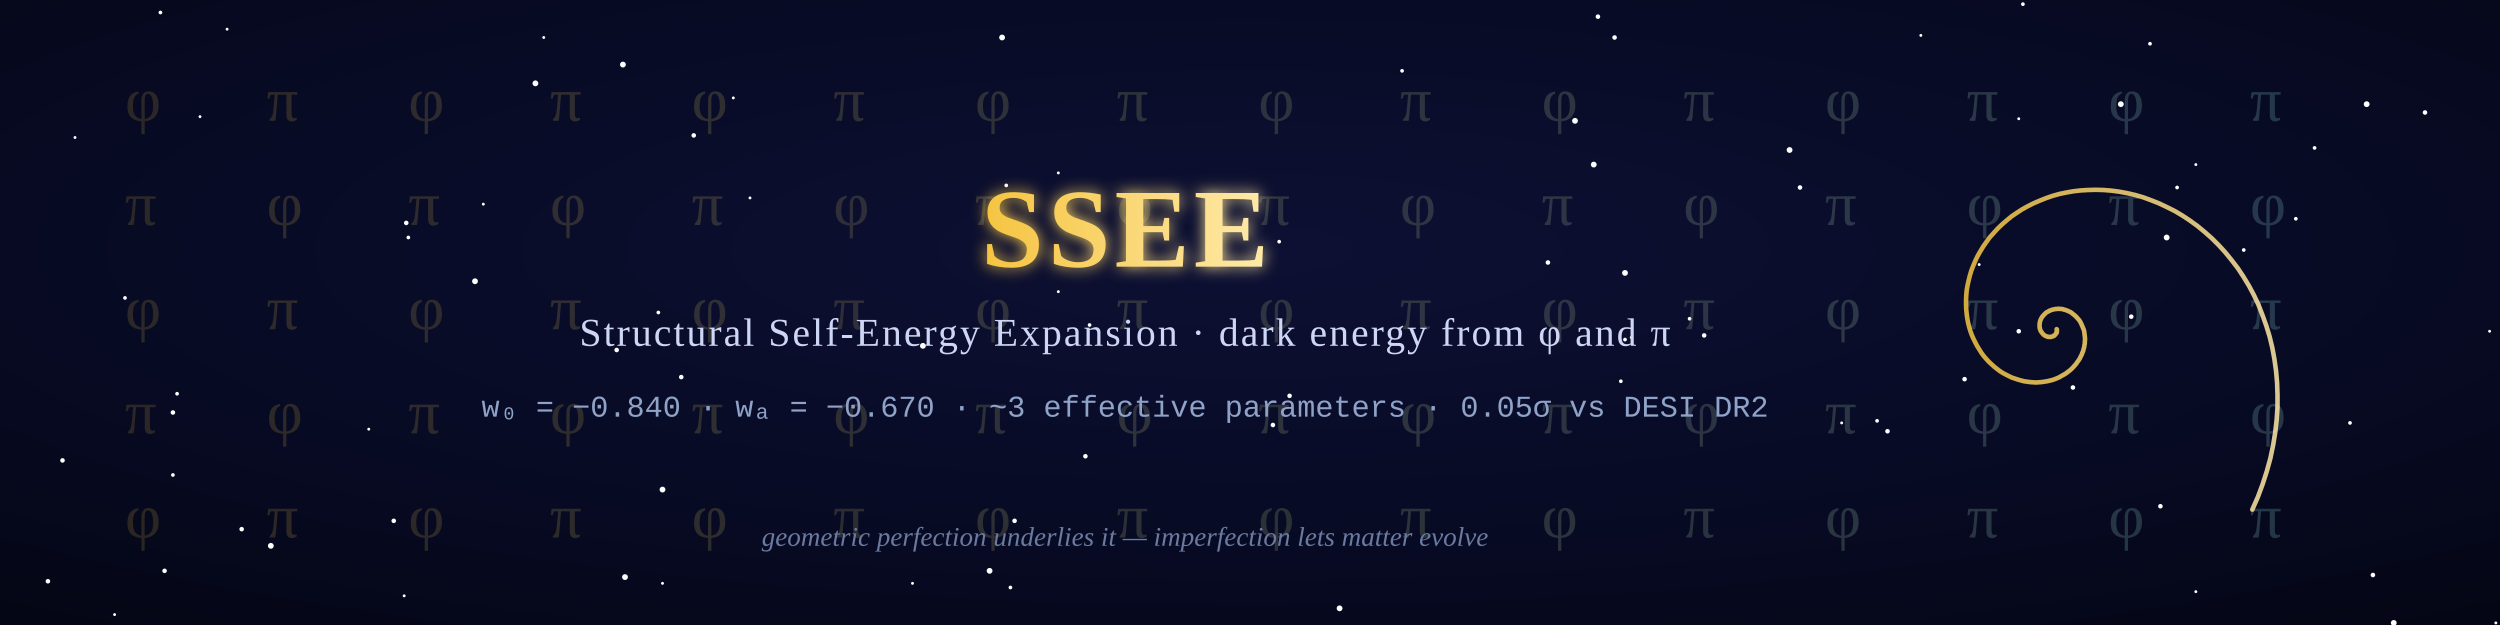
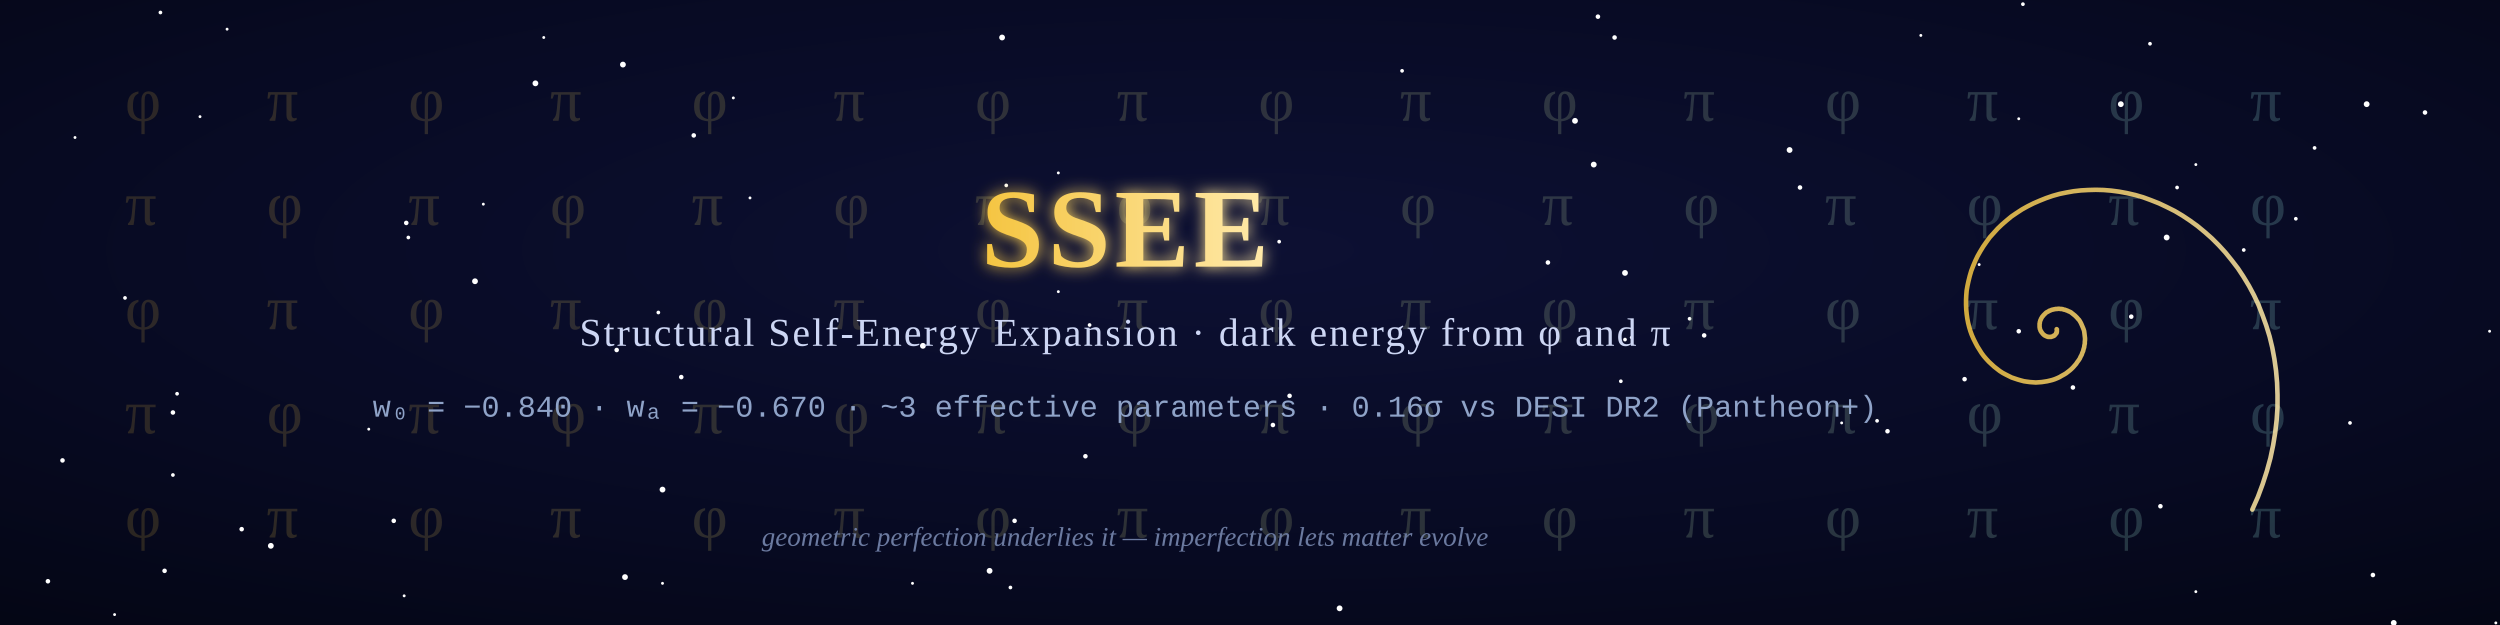
<svg xmlns="http://www.w3.org/2000/svg" viewBox="0 0 1200 300" font-family="Georgia, 'Times New Roman', serif">
  <defs>
    <radialGradient id="bg" cx="50%" cy="40%" r="90%">
      <stop offset="0%" stop-color="#0d1033" />
      <stop offset="55%" stop-color="#070a22" />
      <stop offset="100%" stop-color="#03040f" />
    </radialGradient>
    <linearGradient id="gold" x1="0" y1="0" x2="1" y2="0">
      <stop offset="0%" stop-color="#f5c542" />
      <stop offset="100%" stop-color="#ffe9a8" />
    </linearGradient>
    <filter id="glow" x="-40%" y="-40%" width="180%" height="180%">
      <feGaussianBlur stdDeviation="3.5" result="b" />
      <feMerge>
        <feMergeNode in="b" />
        <feMergeNode in="SourceGraphic" />
      </feMerge>
    </filter>
  </defs>
  <style>
  .gl { font-size: 30px; }
  circle { fill: #ffffff; }
  .tw1 { animation: tw 2.6s ease-in-out infinite; }
  .tw2 { animation: tw 3.4s ease-in-out infinite; }
  .tw3 { animation: tw 4.5s ease-in-out infinite; }
  @keyframes tw { 0%,100% {opacity:.12} 50% {opacity:.85} }
  .spiral {
    fill: none; stroke: url(#gold); stroke-width: 2.2; stroke-linecap: round;
    stroke-dasharray: 436; opacity:.85;
    animation: draw 11s ease-in-out infinite;
  }
  @keyframes draw {
    0%   { stroke-dashoffset: 436; opacity:.0; }
    8%   { opacity:.85; }
    62%  { stroke-dashoffset: 0; opacity:.85; }
    88%  { stroke-dashoffset: 0; opacity:.85; }
    100% { stroke-dashoffset: 0; opacity:0; }
  }
  @keyframes drift3{0%,100%{transform:translate(0px,0px) rotate(0deg)}25%{transform:translate(0.3px,-0.2px) rotate(0.4deg)}55%{transform:translate(-0.2px,0.1px) rotate(-0.3deg)}80%{transform:translate(0.1px,0.3px) rotate(0.2deg)}}@keyframes drift4{0%,100%{transform:translate(0px,0px) rotate(0deg)}25%{transform:translate(0.5px,-0.3px) rotate(0.6deg)}55%{transform:translate(-0.4px,0.2px) rotate(-0.4deg)}80%{transform:translate(0.2px,0.4px) rotate(0.3deg)}}@keyframes drift5{0%,100%{transform:translate(0px,0px) rotate(0deg)}25%{transform:translate(0.8px,-0.5px) rotate(1.0deg)}55%{transform:translate(-0.6px,0.4px) rotate(-0.7deg)}80%{transform:translate(0.3px,0.7px) rotate(0.5deg)}}@keyframes drift6{0%,100%{transform:translate(0px,0px) rotate(0deg)}25%{transform:translate(1.1px,-0.8px) rotate(1.4deg)}55%{transform:translate(-0.9px,0.6px) rotate(-1.0deg)}80%{transform:translate(0.4px,1.0px) rotate(0.7deg)}}@keyframes drift7{0%,100%{transform:translate(0px,0px) rotate(0deg)}25%{transform:translate(1.5px,-1.1px) rotate(2.0deg)}55%{transform:translate(-1.2px,0.8px) rotate(-1.4deg)}80%{transform:translate(0.6px,1.4px) rotate(1.0deg)}}@keyframes drift8{0%,100%{transform:translate(0px,0px) rotate(0deg)}25%{transform:translate(2.0px,-1.4px) rotate(2.6deg)}55%{transform:translate(-1.6px,1.0px) rotate(-1.8deg)}80%{transform:translate(0.8px,1.8px) rotate(1.3deg)}}@keyframes drift9{0%,100%{transform:translate(0px,0px) rotate(0deg)}25%{transform:translate(2.5px,-1.8px) rotate(3.2deg)}55%{transform:translate(-2.0px,1.3px) rotate(-2.3deg)}80%{transform:translate(1.0px,2.3px) rotate(1.6deg)}}@keyframes drift10{0%,100%{transform:translate(0px,0px) rotate(0deg)}25%{transform:translate(3.1px,-2.2px) rotate(4.0deg)}55%{transform:translate(-2.5px,1.6px) rotate(-2.8deg)}80%{transform:translate(1.2px,2.8px) rotate(2.0deg)}}@keyframes drift11{0%,100%{transform:translate(0px,0px) rotate(0deg)}25%{transform:translate(3.8px,-2.6px) rotate(4.8deg)}55%{transform:translate(-3.0px,1.9px) rotate(-3.4deg)}80%{transform:translate(1.5px,3.4px) rotate(2.4deg)}}@keyframes drift12{0%,100%{transform:translate(0px,0px) rotate(0deg)}25%{transform:translate(4.5px,-3.1px) rotate(5.8deg)}55%{transform:translate(-3.6px,2.2px) rotate(-4.0deg)}80%{transform:translate(1.8px,4.0px) rotate(2.9deg)}}@keyframes drift13{0%,100%{transform:translate(0px,0px) rotate(0deg)}25%{transform:translate(5.3px,-3.7px) rotate(6.8deg)}55%{transform:translate(-4.2px,2.6px) rotate(-4.7deg)}80%{transform:translate(2.1px,4.7px) rotate(3.4deg)}}@keyframes drift14{0%,100%{transform:translate(0px,0px) rotate(0deg)}25%{transform:translate(6.1px,-4.3px) rotate(7.8deg)}55%{transform:translate(-4.9px,3.0px) rotate(-5.5deg)}80%{transform:translate(2.4px,5.5px) rotate(3.9deg)}}@keyframes drift15{0%,100%{transform:translate(0px,0px) rotate(0deg)}25%{transform:translate(7.0px,-4.9px) rotate(9.0deg)}55%{transform:translate(-5.6px,3.5px) rotate(-6.3deg)}80%{transform:translate(2.8px,6.3px) rotate(4.5deg)}}
  .title  { fill:url(#gold); font-size:54px; font-weight:bold; letter-spacing:2px; }
  .sub    { fill:#cdd6f4; font-size:19px; letter-spacing:1px; }
  .nums   { fill:#8fa3c8; font-size:14.5px; font-family:'Courier New',monospace; }
  .motto  { fill:#6b7aa0; font-size:13px; font-style:italic; }
</style>
  <rect width="1200" height="300" fill="url(#bg)" />
  <circle cx="767" cy="8" r="1.1" class="tw1" style="animation-delay:0.9s" />
  <circle cx="884" cy="203" r="0.7" class="tw3" style="animation-delay:1.7s" />
  <circle cx="36" cy="66" r="0.7" class="tw3" style="animation-delay:0.8s" />
  <circle cx="780" cy="163" r="0.9" class="tw2" style="animation-delay:2.4s" />
  <circle cx="971" cy="2" r="0.9" class="tw3" style="animation-delay:1.7s" />
  <circle cx="333" cy="65" r="1.1" class="tw1" style="animation-delay:0.4s" />
  <circle cx="116" cy="254" r="1.1" class="tw1" style="animation-delay:2.9s" />
  <circle cx="643" cy="292" r="1.4" class="tw1" style="animation-delay:2.2s" />
  <circle cx="995" cy="186" r="1.1" class="tw3" style="animation-delay:0.8s" />
  <circle cx="83" cy="198" r="1.1" class="tw1" style="animation-delay:3.4s" />
  <circle cx="1040" cy="114" r="1.4" class="tw3" style="animation-delay:3.3s" />
  <circle cx="195" cy="107" r="1.1" class="tw3" style="animation-delay:3.7s" />
  <circle cx="778" cy="183" r="0.9" class="tw3" style="animation-delay:2.9s" />
  <circle cx="196" cy="114" r="0.9" class="tw3" style="animation-delay:1.3s" />
  <circle cx="922" cy="17" r="0.7" class="tw2" style="animation-delay:1.6s" />
  <circle cx="79" cy="274" r="1.1" class="tw1" style="animation-delay:2.6s" />
  <circle cx="475" cy="274" r="1.4" class="tw1" style="animation-delay:1.1s" />
  <circle cx="296" cy="168" r="1.1" class="tw3" style="animation-delay:2.3s" />
  <circle cx="1077" cy="120" r="0.9" class="tw1" style="animation-delay:2.0s" />
  <circle cx="109" cy="14" r="0.7" class="tw1" style="animation-delay:2.5s" />
  <circle cx="950" cy="127" r="0.7" class="tw2" style="animation-delay:1.5s" />
  <circle cx="1195" cy="159" r="0.7" class="tw3" style="animation-delay:2.9s" />
  <circle cx="818" cy="161" r="1.1" class="tw3" style="animation-delay:1.4s" />
  <circle cx="352" cy="47" r="0.7" class="tw3" style="animation-delay:3.5s" />
  <circle cx="316" cy="150" r="0.9" class="tw3" style="animation-delay:3.7s" />
  <circle cx="1045" cy="90" r="0.9" class="tw1" style="animation-delay:1.5s" />
  <circle cx="194" cy="286" r="0.7" class="tw3" style="animation-delay:1.3s" />
  <circle cx="23" cy="279" r="1.1" class="tw1" style="animation-delay:0.2s" />
  <circle cx="1054" cy="284" r="0.7" class="tw3" style="animation-delay:1.9s" />
  <circle cx="83" cy="228" r="0.9" class="tw1" style="animation-delay:2.6s" />
  <circle cx="1136" cy="50" r="1.4" class="tw1" style="animation-delay:3.7s" />
  <circle cx="906" cy="207" r="1.1" class="tw2" style="animation-delay:4.0s" />
  <circle cx="780" cy="131" r="1.4" class="tw1" style="animation-delay:1.0s" />
  <circle cx="77" cy="6" r="0.9" class="tw3" style="animation-delay:0.9s" />
  <circle cx="85" cy="189" r="0.9" class="tw1" style="animation-delay:3.6s" />
  <circle cx="1032" cy="21" r="0.9" class="tw2" style="animation-delay:2.7s" />
  <circle cx="257" cy="40" r="1.4" class="tw1" style="animation-delay:3.1s" />
  <circle cx="969" cy="57" r="0.7" class="tw3" style="animation-delay:1.7s" />
  <circle cx="508" cy="140" r="0.7" class="tw3" style="animation-delay:2.6s" />
  <circle cx="775" cy="18" r="1.1" class="tw1" style="animation-delay:1.0s" />
  <circle cx="228" cy="135" r="1.4" class="tw1" style="animation-delay:1.1s" />
  <circle cx="300" cy="277" r="1.4" class="tw3" style="animation-delay:0.4s" />
  <circle cx="783" cy="162" r="0.7" class="tw1" style="animation-delay:3.7s" />
  <circle cx="1018" cy="50" r="1.4" class="tw2" style="animation-delay:0.9s" />
  <circle cx="481" cy="18" r="1.4" class="tw1" style="animation-delay:3.9s" />
  <circle cx="318" cy="235" r="1.4" class="tw2" style="animation-delay:1.7s" />
  <circle cx="1149" cy="299" r="1.4" class="tw1" style="animation-delay:0.8s" />
  <circle cx="261" cy="18" r="0.7" class="tw3" style="animation-delay:1.3s" />
  <circle cx="60" cy="143" r="0.9" class="tw1" style="animation-delay:3.8s" />
  <circle cx="96" cy="56" r="0.7" class="tw3" style="animation-delay:3.4s" />
  <circle cx="485" cy="282" r="0.9" class="tw3" style="animation-delay:2.4s" />
  <circle cx="743" cy="126" r="1.1" class="tw2" style="animation-delay:0.8s" />
  <circle cx="859" cy="72" r="1.4" class="tw1" style="animation-delay:2.7s" />
  <circle cx="360" cy="95" r="0.7" class="tw1" style="animation-delay:1.8s" />
  <circle cx="1198" cy="299" r="0.7" class="tw3" style="animation-delay:0.9s" />
  <circle cx="318" cy="280" r="0.7" class="tw1" style="animation-delay:1.5s" />
  <circle cx="189" cy="250" r="1.1" class="tw3" style="animation-delay:3.9s" />
  <circle cx="969" cy="159" r="1.1" class="tw3" style="animation-delay:0.4s" />
  <circle cx="1054" cy="79" r="0.7" class="tw3" style="animation-delay:2.2s" />
  <circle cx="327" cy="181" r="1.1" class="tw1" style="animation-delay:2.7s" />
  <circle cx="1023" cy="152" r="1.1" class="tw1" style="animation-delay:0.4s" />
  <circle cx="508" cy="83" r="0.7" class="tw2" style="animation-delay:3.1s" />
  <circle cx="765" cy="79" r="1.4" class="tw3" style="animation-delay:2.8s" />
  <circle cx="673" cy="34" r="0.9" class="tw3" style="animation-delay:0.1s" />
  <circle cx="443" cy="166" r="1.4" class="tw1" style="animation-delay:0.2s" />
  <circle cx="438" cy="280" r="0.7" class="tw2" style="animation-delay:0.8s" />
  <circle cx="299" cy="31" r="1.4" class="tw3" style="animation-delay:3.0s" />
  <circle cx="1111" cy="71" r="0.9" class="tw1" style="animation-delay:3.5s" />
  <circle cx="30" cy="221" r="1.1" class="tw2" style="animation-delay:3.2s" />
  <circle cx="1037" cy="243" r="1.1" class="tw1" style="animation-delay:3.1s" />
  <circle cx="130" cy="262" r="1.4" class="tw1" style="animation-delay:0.8s" />
  <circle cx="1102" cy="105" r="0.9" class="tw1" style="animation-delay:0.1s" />
  <circle cx="232" cy="98" r="0.7" class="tw2" style="animation-delay:1.4s" />
  <circle cx="611" cy="204" r="1.1" class="tw1" style="animation-delay:0.5s" />
  <circle cx="1164" cy="54" r="1.1" class="tw1" style="animation-delay:0.4s" />
  <circle cx="521" cy="219" r="1.1" class="tw2" style="animation-delay:2.4s" />
  <circle cx="614" cy="116" r="0.9" class="tw2" style="animation-delay:0.2s" />
  <circle cx="523" cy="156" r="0.9" class="tw2" style="animation-delay:1.7s" />
  <circle cx="1139" cy="276" r="1.1" class="tw3" style="animation-delay:3.4s" />
  <circle cx="864" cy="90" r="1.1" class="tw3" style="animation-delay:1.6s" />
  <circle cx="483" cy="89" r="0.9" class="tw1" style="animation-delay:1.7s" />
  <circle cx="1128" cy="203" r="0.9" class="tw3" style="animation-delay:2.3s" />
  <circle cx="487" cy="250" r="1.1" class="tw2" style="animation-delay:0.8s" />
  <circle cx="943" cy="182" r="1.1" class="tw2" style="animation-delay:1.8s" />
  <circle cx="811" cy="153" r="0.9" class="tw3" style="animation-delay:0.3s" />
  <circle cx="619" cy="190" r="1.1" class="tw1" style="animation-delay:3.3s" />
  <circle cx="901" cy="202" r="0.9" class="tw1" style="animation-delay:0.6s" />
  <circle cx="55" cy="295" r="0.7" class="tw2" style="animation-delay:1.7s" />
  <circle cx="756" cy="58" r="1.4" class="tw2" style="animation-delay:1.6s" />
  <circle cx="177" cy="206" r="0.7" class="tw2" style="animation-delay:0.9s" />
  <text x="60" y="58" class="gl" style="fill:rgb(245,197,66);opacity:0.16;animation-delay:0.00s" transform-origin="60px 58px">φ</text>
  <text x="60" y="108" class="gl" style="fill:rgb(245,197,66);opacity:0.16;animation-delay:0.31s" transform-origin="60px 108px">π</text>
  <text x="60" y="158" class="gl" style="fill:rgb(245,197,66);opacity:0.16;animation-delay:0.62s" transform-origin="60px 158px">φ</text>
  <text x="60" y="208" class="gl" style="fill:rgb(245,197,66);opacity:0.16;animation-delay:0.93s" transform-origin="60px 208px">π</text>
  <text x="60" y="258" class="gl" style="fill:rgb(245,197,66);opacity:0.16;animation-delay:1.24s" transform-origin="60px 258px">φ</text>
  <text x="128" y="58" class="gl" style="fill:rgb(237,196,74);opacity:0.17;animation-delay:0.13s" transform-origin="128px 58px">π</text>
  <text x="128" y="108" class="gl" style="fill:rgb(237,196,74);opacity:0.17;animation-delay:0.44s" transform-origin="128px 108px">φ</text>
  <text x="128" y="158" class="gl" style="fill:rgb(237,196,74);opacity:0.17;animation-delay:0.75s" transform-origin="128px 158px">π</text>
  <text x="128" y="208" class="gl" style="fill:rgb(237,196,74);opacity:0.17;animation-delay:1.06s" transform-origin="128px 208px">φ</text>
  <text x="128" y="258" class="gl" style="fill:rgb(237,196,74);opacity:0.17;animation-delay:1.37s" transform-origin="128px 258px">π</text>
  <text x="196" y="58" class="gl" style="fill:rgb(229,195,82);opacity:0.17;animation-delay:0.26s" transform-origin="196px 58px">φ</text>
  <text x="196" y="108" class="gl" style="fill:rgb(229,195,82);opacity:0.17;animation-delay:0.57s" transform-origin="196px 108px">π</text>
  <text x="196" y="158" class="gl" style="fill:rgb(229,195,82);opacity:0.17;animation-delay:0.88s" transform-origin="196px 158px">φ</text>
  <text x="196" y="208" class="gl" style="fill:rgb(229,195,82);opacity:0.17;animation-delay:1.19s" transform-origin="196px 208px">π</text>
  <text x="196" y="258" class="gl" style="fill:rgb(229,195,82);opacity:0.17;animation-delay:1.50s" transform-origin="196px 258px">φ</text>
  <text x="264" y="58" class="gl" style="fill:rgb(221,195,90);opacity:0.18;animation:drift3 5.0s ease-in-out infinite;animation-delay:0.39s" transform-origin="264px 58px">π</text>
  <text x="264" y="108" class="gl" style="fill:rgb(221,195,90);opacity:0.18;animation:drift3 5.0s ease-in-out infinite;animation-delay:0.70s" transform-origin="264px 108px">φ</text>
  <text x="264" y="158" class="gl" style="fill:rgb(221,195,90);opacity:0.18;animation:drift3 5.0s ease-in-out infinite;animation-delay:1.01s" transform-origin="264px 158px">π</text>
  <text x="264" y="208" class="gl" style="fill:rgb(221,195,90);opacity:0.18;animation:drift3 5.0s ease-in-out infinite;animation-delay:1.32s" transform-origin="264px 208px">φ</text>
  <text x="264" y="258" class="gl" style="fill:rgb(221,195,90);opacity:0.18;animation:drift3 5.0s ease-in-out infinite;animation-delay:1.63s" transform-origin="264px 258px">π</text>
  <text x="332" y="58" class="gl" style="fill:rgb(213,194,98);opacity:0.19;animation:drift4 4.8s ease-in-out infinite;animation-delay:0.52s" transform-origin="332px 58px">φ</text>
  <text x="332" y="108" class="gl" style="fill:rgb(213,194,98);opacity:0.19;animation:drift4 4.8s ease-in-out infinite;animation-delay:0.83s" transform-origin="332px 108px">π</text>
  <text x="332" y="158" class="gl" style="fill:rgb(213,194,98);opacity:0.19;animation:drift4 4.8s ease-in-out infinite;animation-delay:1.14s" transform-origin="332px 158px">φ</text>
  <text x="332" y="208" class="gl" style="fill:rgb(213,194,98);opacity:0.19;animation:drift4 4.8s ease-in-out infinite;animation-delay:1.45s" transform-origin="332px 208px">π</text>
  <text x="332" y="258" class="gl" style="fill:rgb(213,194,98);opacity:0.19;animation:drift4 4.8s ease-in-out infinite;animation-delay:1.76s" transform-origin="332px 258px">φ</text>
  <text x="400" y="58" class="gl" style="fill:rgb(205,193,106);opacity:0.19;animation:drift5 4.7s ease-in-out infinite;animation-delay:0.65s" transform-origin="400px 58px">π</text>
  <text x="400" y="108" class="gl" style="fill:rgb(205,193,106);opacity:0.19;animation:drift5 4.7s ease-in-out infinite;animation-delay:0.96s" transform-origin="400px 108px">φ</text>
  <text x="400" y="158" class="gl" style="fill:rgb(205,193,106);opacity:0.19;animation:drift5 4.7s ease-in-out infinite;animation-delay:1.27s" transform-origin="400px 158px">π</text>
  <text x="400" y="208" class="gl" style="fill:rgb(205,193,106);opacity:0.19;animation:drift5 4.7s ease-in-out infinite;animation-delay:1.58s" transform-origin="400px 208px">φ</text>
  <text x="400" y="258" class="gl" style="fill:rgb(205,193,106);opacity:0.19;animation:drift5 4.7s ease-in-out infinite;animation-delay:1.89s" transform-origin="400px 258px">π</text>
  <text x="468" y="58" class="gl" style="fill:rgb(197,193,114);opacity:0.20;animation:drift6 4.5s ease-in-out infinite;animation-delay:0.78s" transform-origin="468px 58px">φ</text>
  <text x="468" y="108" class="gl" style="fill:rgb(197,193,114);opacity:0.20;animation:drift6 4.5s ease-in-out infinite;animation-delay:1.09s" transform-origin="468px 108px">π</text>
  <text x="468" y="158" class="gl" style="fill:rgb(197,193,114);opacity:0.20;animation:drift6 4.5s ease-in-out infinite;animation-delay:1.40s" transform-origin="468px 158px">φ</text>
  <text x="468" y="208" class="gl" style="fill:rgb(197,193,114);opacity:0.20;animation:drift6 4.5s ease-in-out infinite;animation-delay:1.71s" transform-origin="468px 208px">π</text>
  <text x="468" y="258" class="gl" style="fill:rgb(197,193,114);opacity:0.20;animation:drift6 4.5s ease-in-out infinite;animation-delay:0.02s" transform-origin="468px 258px">φ</text>
  <text x="536" y="58" class="gl" style="fill:rgb(189,192,122);opacity:0.21;animation:drift7 4.3s ease-in-out infinite;animation-delay:0.91s" transform-origin="536px 58px">π</text>
  <text x="536" y="108" class="gl" style="fill:rgb(189,192,122);opacity:0.21;animation:drift7 4.3s ease-in-out infinite;animation-delay:1.22s" transform-origin="536px 108px">φ</text>
  <text x="536" y="158" class="gl" style="fill:rgb(189,192,122);opacity:0.21;animation:drift7 4.3s ease-in-out infinite;animation-delay:1.53s" transform-origin="536px 158px">π</text>
  <text x="536" y="208" class="gl" style="fill:rgb(189,192,122);opacity:0.21;animation:drift7 4.3s ease-in-out infinite;animation-delay:1.84s" transform-origin="536px 208px">φ</text>
  <text x="536" y="258" class="gl" style="fill:rgb(189,192,122);opacity:0.21;animation:drift7 4.3s ease-in-out infinite;animation-delay:0.15s" transform-origin="536px 258px">π</text>
  <text x="604" y="58" class="gl" style="fill:rgb(181,191,130);opacity:0.21;animation:drift8 4.2s ease-in-out infinite;animation-delay:1.04s" transform-origin="604px 58px">φ</text>
  <text x="604" y="108" class="gl" style="fill:rgb(181,191,130);opacity:0.21;animation:drift8 4.2s ease-in-out infinite;animation-delay:1.35s" transform-origin="604px 108px">π</text>
  <text x="604" y="158" class="gl" style="fill:rgb(181,191,130);opacity:0.21;animation:drift8 4.2s ease-in-out infinite;animation-delay:1.66s" transform-origin="604px 158px">φ</text>
  <text x="604" y="208" class="gl" style="fill:rgb(181,191,130);opacity:0.21;animation:drift8 4.2s ease-in-out infinite;animation-delay:1.97s" transform-origin="604px 208px">π</text>
  <text x="604" y="258" class="gl" style="fill:rgb(181,191,130);opacity:0.21;animation:drift8 4.2s ease-in-out infinite;animation-delay:0.28s" transform-origin="604px 258px">φ</text>
  <text x="672" y="58" class="gl" style="fill:rgb(173,191,138);opacity:0.22;animation:drift9 4.0s ease-in-out infinite;animation-delay:1.17s" transform-origin="672px 58px">π</text>
  <text x="672" y="108" class="gl" style="fill:rgb(173,191,138);opacity:0.22;animation:drift9 4.0s ease-in-out infinite;animation-delay:1.48s" transform-origin="672px 108px">φ</text>
  <text x="672" y="158" class="gl" style="fill:rgb(173,191,138);opacity:0.22;animation:drift9 4.0s ease-in-out infinite;animation-delay:1.79s" transform-origin="672px 158px">π</text>
  <text x="672" y="208" class="gl" style="fill:rgb(173,191,138);opacity:0.22;animation:drift9 4.0s ease-in-out infinite;animation-delay:0.10s" transform-origin="672px 208px">φ</text>
  <text x="672" y="258" class="gl" style="fill:rgb(173,191,138);opacity:0.22;animation:drift9 4.0s ease-in-out infinite;animation-delay:0.41s" transform-origin="672px 258px">π</text>
  <text x="740" y="58" class="gl" style="fill:rgb(165,190,146);opacity:0.23;animation:drift10 3.8s ease-in-out infinite;animation-delay:1.30s" transform-origin="740px 58px">φ</text>
  <text x="740" y="108" class="gl" style="fill:rgb(165,190,146);opacity:0.23;animation:drift10 3.8s ease-in-out infinite;animation-delay:1.61s" transform-origin="740px 108px">π</text>
  <text x="740" y="158" class="gl" style="fill:rgb(165,190,146);opacity:0.23;animation:drift10 3.8s ease-in-out infinite;animation-delay:1.92s" transform-origin="740px 158px">φ</text>
  <text x="740" y="208" class="gl" style="fill:rgb(165,190,146);opacity:0.23;animation:drift10 3.8s ease-in-out infinite;animation-delay:0.23s" transform-origin="740px 208px">π</text>
  <text x="740" y="258" class="gl" style="fill:rgb(165,190,146);opacity:0.23;animation:drift10 3.8s ease-in-out infinite;animation-delay:0.54s" transform-origin="740px 258px">φ</text>
  <text x="808" y="58" class="gl" style="fill:rgb(157,189,154);opacity:0.23;animation:drift11 3.7s ease-in-out infinite;animation-delay:1.43s" transform-origin="808px 58px">π</text>
  <text x="808" y="108" class="gl" style="fill:rgb(157,189,154);opacity:0.23;animation:drift11 3.7s ease-in-out infinite;animation-delay:1.74s" transform-origin="808px 108px">φ</text>
  <text x="808" y="158" class="gl" style="fill:rgb(157,189,154);opacity:0.23;animation:drift11 3.7s ease-in-out infinite;animation-delay:0.05s" transform-origin="808px 158px">π</text>
  <text x="808" y="208" class="gl" style="fill:rgb(157,189,154);opacity:0.23;animation:drift11 3.7s ease-in-out infinite;animation-delay:0.36s" transform-origin="808px 208px">φ</text>
  <text x="808" y="258" class="gl" style="fill:rgb(157,189,154);opacity:0.23;animation:drift11 3.7s ease-in-out infinite;animation-delay:0.67s" transform-origin="808px 258px">π</text>
  <text x="876" y="58" class="gl" style="fill:rgb(149,189,162);opacity:0.24;animation:drift12 3.5s ease-in-out infinite;animation-delay:1.56s" transform-origin="876px 58px">φ</text>
  <text x="876" y="108" class="gl" style="fill:rgb(149,189,162);opacity:0.24;animation:drift12 3.5s ease-in-out infinite;animation-delay:1.87s" transform-origin="876px 108px">π</text>
  <text x="876" y="158" class="gl" style="fill:rgb(149,189,162);opacity:0.24;animation:drift12 3.5s ease-in-out infinite;animation-delay:0.18s" transform-origin="876px 158px">φ</text>
  <text x="876" y="208" class="gl" style="fill:rgb(149,189,162);opacity:0.24;animation:drift12 3.5s ease-in-out infinite;animation-delay:0.49s" transform-origin="876px 208px">π</text>
  <text x="876" y="258" class="gl" style="fill:rgb(149,189,162);opacity:0.24;animation:drift12 3.5s ease-in-out infinite;animation-delay:0.80s" transform-origin="876px 258px">φ</text>
  <text x="944" y="58" class="gl" style="fill:rgb(141,188,170);opacity:0.25;animation:drift13 3.3s ease-in-out infinite;animation-delay:1.69s" transform-origin="944px 58px">π</text>
  <text x="944" y="108" class="gl" style="fill:rgb(141,188,170);opacity:0.25;animation:drift13 3.3s ease-in-out infinite;animation-delay:0.00s" transform-origin="944px 108px">φ</text>
  <text x="944" y="158" class="gl" style="fill:rgb(141,188,170);opacity:0.25;animation:drift13 3.3s ease-in-out infinite;animation-delay:0.31s" transform-origin="944px 158px">π</text>
  <text x="944" y="208" class="gl" style="fill:rgb(141,188,170);opacity:0.25;animation:drift13 3.3s ease-in-out infinite;animation-delay:0.62s" transform-origin="944px 208px">φ</text>
  <text x="944" y="258" class="gl" style="fill:rgb(141,188,170);opacity:0.25;animation:drift13 3.3s ease-in-out infinite;animation-delay:0.93s" transform-origin="944px 258px">π</text>
  <text x="1012" y="58" class="gl" style="fill:rgb(133,187,178);opacity:0.25;animation:drift14 3.2s ease-in-out infinite;animation-delay:1.82s" transform-origin="1012px 58px">φ</text>
  <text x="1012" y="108" class="gl" style="fill:rgb(133,187,178);opacity:0.25;animation:drift14 3.2s ease-in-out infinite;animation-delay:0.13s" transform-origin="1012px 108px">π</text>
  <text x="1012" y="158" class="gl" style="fill:rgb(133,187,178);opacity:0.25;animation:drift14 3.2s ease-in-out infinite;animation-delay:0.44s" transform-origin="1012px 158px">φ</text>
  <text x="1012" y="208" class="gl" style="fill:rgb(133,187,178);opacity:0.25;animation:drift14 3.2s ease-in-out infinite;animation-delay:0.75s" transform-origin="1012px 208px">π</text>
  <text x="1012" y="258" class="gl" style="fill:rgb(133,187,178);opacity:0.25;animation:drift14 3.2s ease-in-out infinite;animation-delay:1.06s" transform-origin="1012px 258px">φ</text>
  <text x="1080" y="58" class="gl" style="fill:rgb(125,187,186);opacity:0.26;animation:drift15 3.0s ease-in-out infinite;animation-delay:1.95s" transform-origin="1080px 58px">π</text>
  <text x="1080" y="108" class="gl" style="fill:rgb(125,187,186);opacity:0.26;animation:drift15 3.0s ease-in-out infinite;animation-delay:0.26s" transform-origin="1080px 108px">φ</text>
  <text x="1080" y="158" class="gl" style="fill:rgb(125,187,186);opacity:0.26;animation:drift15 3.0s ease-in-out infinite;animation-delay:0.57s" transform-origin="1080px 158px">π</text>
  <text x="1080" y="208" class="gl" style="fill:rgb(125,187,186);opacity:0.26;animation:drift15 3.0s ease-in-out infinite;animation-delay:0.88s" transform-origin="1080px 208px">φ</text>
  <text x="1080" y="258" class="gl" style="fill:rgb(125,187,186);opacity:0.26;animation:drift15 3.0s ease-in-out infinite;animation-delay:1.19s" transform-origin="1080px 258px">π</text>
  <path class="spiral" d="M 987.2,158.0 L 987.2,158.1 L 987.3,158.2 L 987.3,158.3 L 987.3,158.5 L 987.3,158.6 L 987.3,158.7 L 987.3,158.8 L 987.3,159.0 L 987.3,159.1 L 987.3,159.2 L 987.2,159.4 L 987.2,159.5 L 987.1,159.6 L 987.1,159.8 L 987.0,159.9 L 987.0,160.0 L 986.9,160.1 L 986.8,160.3 L 986.7,160.4 L 986.6,160.5 L 986.5,160.6 L 986.4,160.7 L 986.3,160.9 L 986.2,161.0 L 986.0,161.1 L 985.9,161.2 L 985.7,161.2 L 985.6,161.3 L 985.4,161.4 L 985.2,161.5 L 985.1,161.5 L 984.9,161.6 L 984.7,161.6 L 984.5,161.7 L 984.3,161.7 L 984.1,161.7 L 983.9,161.7 L 983.7,161.7 L 983.5,161.7 L 983.3,161.7 L 983.1,161.7 L 982.9,161.6 L 982.7,161.6 L 982.5,161.5 L 982.2,161.4 L 982.0,161.3 L 981.8,161.2 L 981.6,161.1 L 981.4,161.0 L 981.2,160.8 L 981.0,160.7 L 980.8,160.5 L 980.6,160.3 L 980.5,160.2 L 980.3,159.9 L 980.1,159.7 L 980.0,159.5 L 979.8,159.3 L 979.7,159.0 L 979.5,158.8 L 979.4,158.5 L 979.3,158.2 L 979.2,158.0 L 979.1,157.7 L 979.1,157.4 L 979.0,157.0 L 979.0,156.7 L 979.0,156.4 L 979.0,156.1 L 979.0,155.7 L 979.0,155.4 L 979.1,155.1 L 979.1,154.7 L 979.2,154.4 L 979.3,154.0 L 979.4,153.7 L 979.6,153.3 L 979.7,153.0 L 979.9,152.7 L 980.1,152.3 L 980.3,152.0 L 980.6,151.7 L 980.8,151.4 L 981.1,151.1 L 981.4,150.8 L 981.7,150.5 L 982.0,150.2 L 982.4,149.9 L 982.8,149.7 L 983.2,149.5 L 983.6,149.2 L 984.0,149.1 L 984.4,148.9 L 984.9,148.7 L 985.4,148.6 L 985.8,148.5 L 986.3,148.4 L 986.8,148.3 L 987.4,148.3 L 987.9,148.2 L 988.4,148.2 L 989.0,148.3 L 989.5,148.3 L 990.1,148.4 L 990.6,148.6 L 991.2,148.7 L 991.7,148.9 L 992.3,149.1 L 992.9,149.4 L 993.4,149.6 L 994.0,149.9 L 994.5,150.3 L 995.0,150.7 L 995.5,151.1 L 996.0,151.5 L 996.5,152.0 L 997.0,152.5 L 997.4,153.0 L 997.9,153.5 L 998.3,154.1 L 998.7,154.8 L 999.0,155.4 L 999.3,156.1 L 999.6,156.8 L 999.9,157.5 L 1000.2,158.3 L 1000.4,159.0 L 1000.5,159.8 L 1000.6,160.6 L 1000.7,161.5 L 1000.8,162.3 L 1000.8,163.2 L 1000.7,164.1 L 1000.7,164.9 L 1000.5,165.8 L 1000.4,166.7 L 1000.1,167.6 L 999.9,168.5 L 999.5,169.4 L 999.2,170.3 L 998.7,171.2 L 998.3,172.1 L 997.7,173.0 L 997.1,173.8 L 996.5,174.7 L 995.8,175.5 L 995.1,176.3 L 994.3,177.1 L 993.5,177.8 L 992.6,178.5 L 991.7,179.2 L 990.7,179.8 L 989.6,180.4 L 988.6,181.0 L 987.5,181.5 L 986.3,182.0 L 985.1,182.4 L 983.9,182.7 L 982.6,183.0 L 981.3,183.2 L 980.0,183.4 L 978.6,183.5 L 977.2,183.6 L 975.8,183.5 L 974.4,183.4 L 972.9,183.2 L 971.5,183.0 L 970.0,182.6 L 968.6,182.2 L 967.1,181.7 L 965.6,181.2 L 964.2,180.5 L 962.8,179.8 L 961.3,179.0 L 959.9,178.1 L 958.6,177.1 L 957.2,176.0 L 955.9,174.8 L 954.6,173.6 L 953.4,172.3 L 952.2,170.9 L 951.1,169.4 L 950.1,167.8 L 949.1,166.2 L 948.2,164.5 L 947.3,162.7 L 946.5,160.9 L 945.8,159.0 L 945.2,157.0 L 944.7,155.0 L 944.3,152.9 L 944.0,150.7 L 943.8,148.6 L 943.7,146.3 L 943.7,144.1 L 943.8,141.8 L 944.0,139.4 L 944.4,137.1 L 944.9,134.8 L 945.5,132.4 L 946.2,130.0 L 947.1,127.7 L 948.1,125.3 L 949.2,123.0 L 950.5,120.7 L 951.9,118.4 L 953.5,116.1 L 955.1,113.9 L 957.0,111.8 L 958.9,109.7 L 961.0,107.7 L 963.2,105.8 L 965.5,103.9 L 968.0,102.2 L 970.6,100.5 L 973.3,99.0 L 976.1,97.6 L 979.1,96.3 L 982.1,95.1 L 985.3,94.0 L 988.5,93.1 L 991.9,92.4 L 995.3,91.8 L 998.8,91.4 L 1002.4,91.2 L 1006.0,91.1 L 1009.7,91.2 L 1013.4,91.5 L 1017.2,92.0 L 1021.0,92.7 L 1024.9,93.6 L 1028.7,94.7 L 1032.5,96.1 L 1036.3,97.6 L 1040.1,99.4 L 1043.9,101.3 L 1047.6,103.5 L 1051.2,105.9 L 1054.8,108.5 L 1058.3,111.4 L 1061.7,114.4 L 1065.0,117.7 L 1068.2,121.2 L 1071.2,124.9 L 1074.2,128.8 L 1076.9,132.9 L 1079.5,137.2 L 1081.9,141.7 L 1084.1,146.4 L 1086.0,151.3 L 1087.8,156.3 L 1089.4,161.5 L 1090.7,166.9 L 1091.7,172.3 L 1092.5,178.0 L 1093.0,183.7 L 1093.2,189.5 L 1093.2,195.5 L 1092.8,201.5 L 1092.1,207.6 L 1091.1,213.7 L 1089.8,219.9 L 1088.1,226.1 L 1086.1,232.3 L 1083.8,238.5 L 1081.1,244.6" />
  <g text-anchor="middle">
    <text x="540" y="128" class="title" filter="url(#glow)">SSEE</text>
    <text x="540" y="166" class="sub">Structural Self-Energy Expansion · dark energy from φ and π</text>
-     <text x="540" y="200" class="nums">w₀ = −0.840 · wₐ = −0.670 · ~3 effective parameters · 0.05σ vs DESI DR2</text>
+     <text x="540" y="200" class="nums">w₀ = −0.840 · wₐ = −0.670 · ~3 effective parameters · 0.16σ vs DESI DR2 (Pantheon+)</text>
    <text x="540" y="262" class="motto">geometric perfection underlies it — imperfection lets matter evolve</text>
  </g>
</svg>
